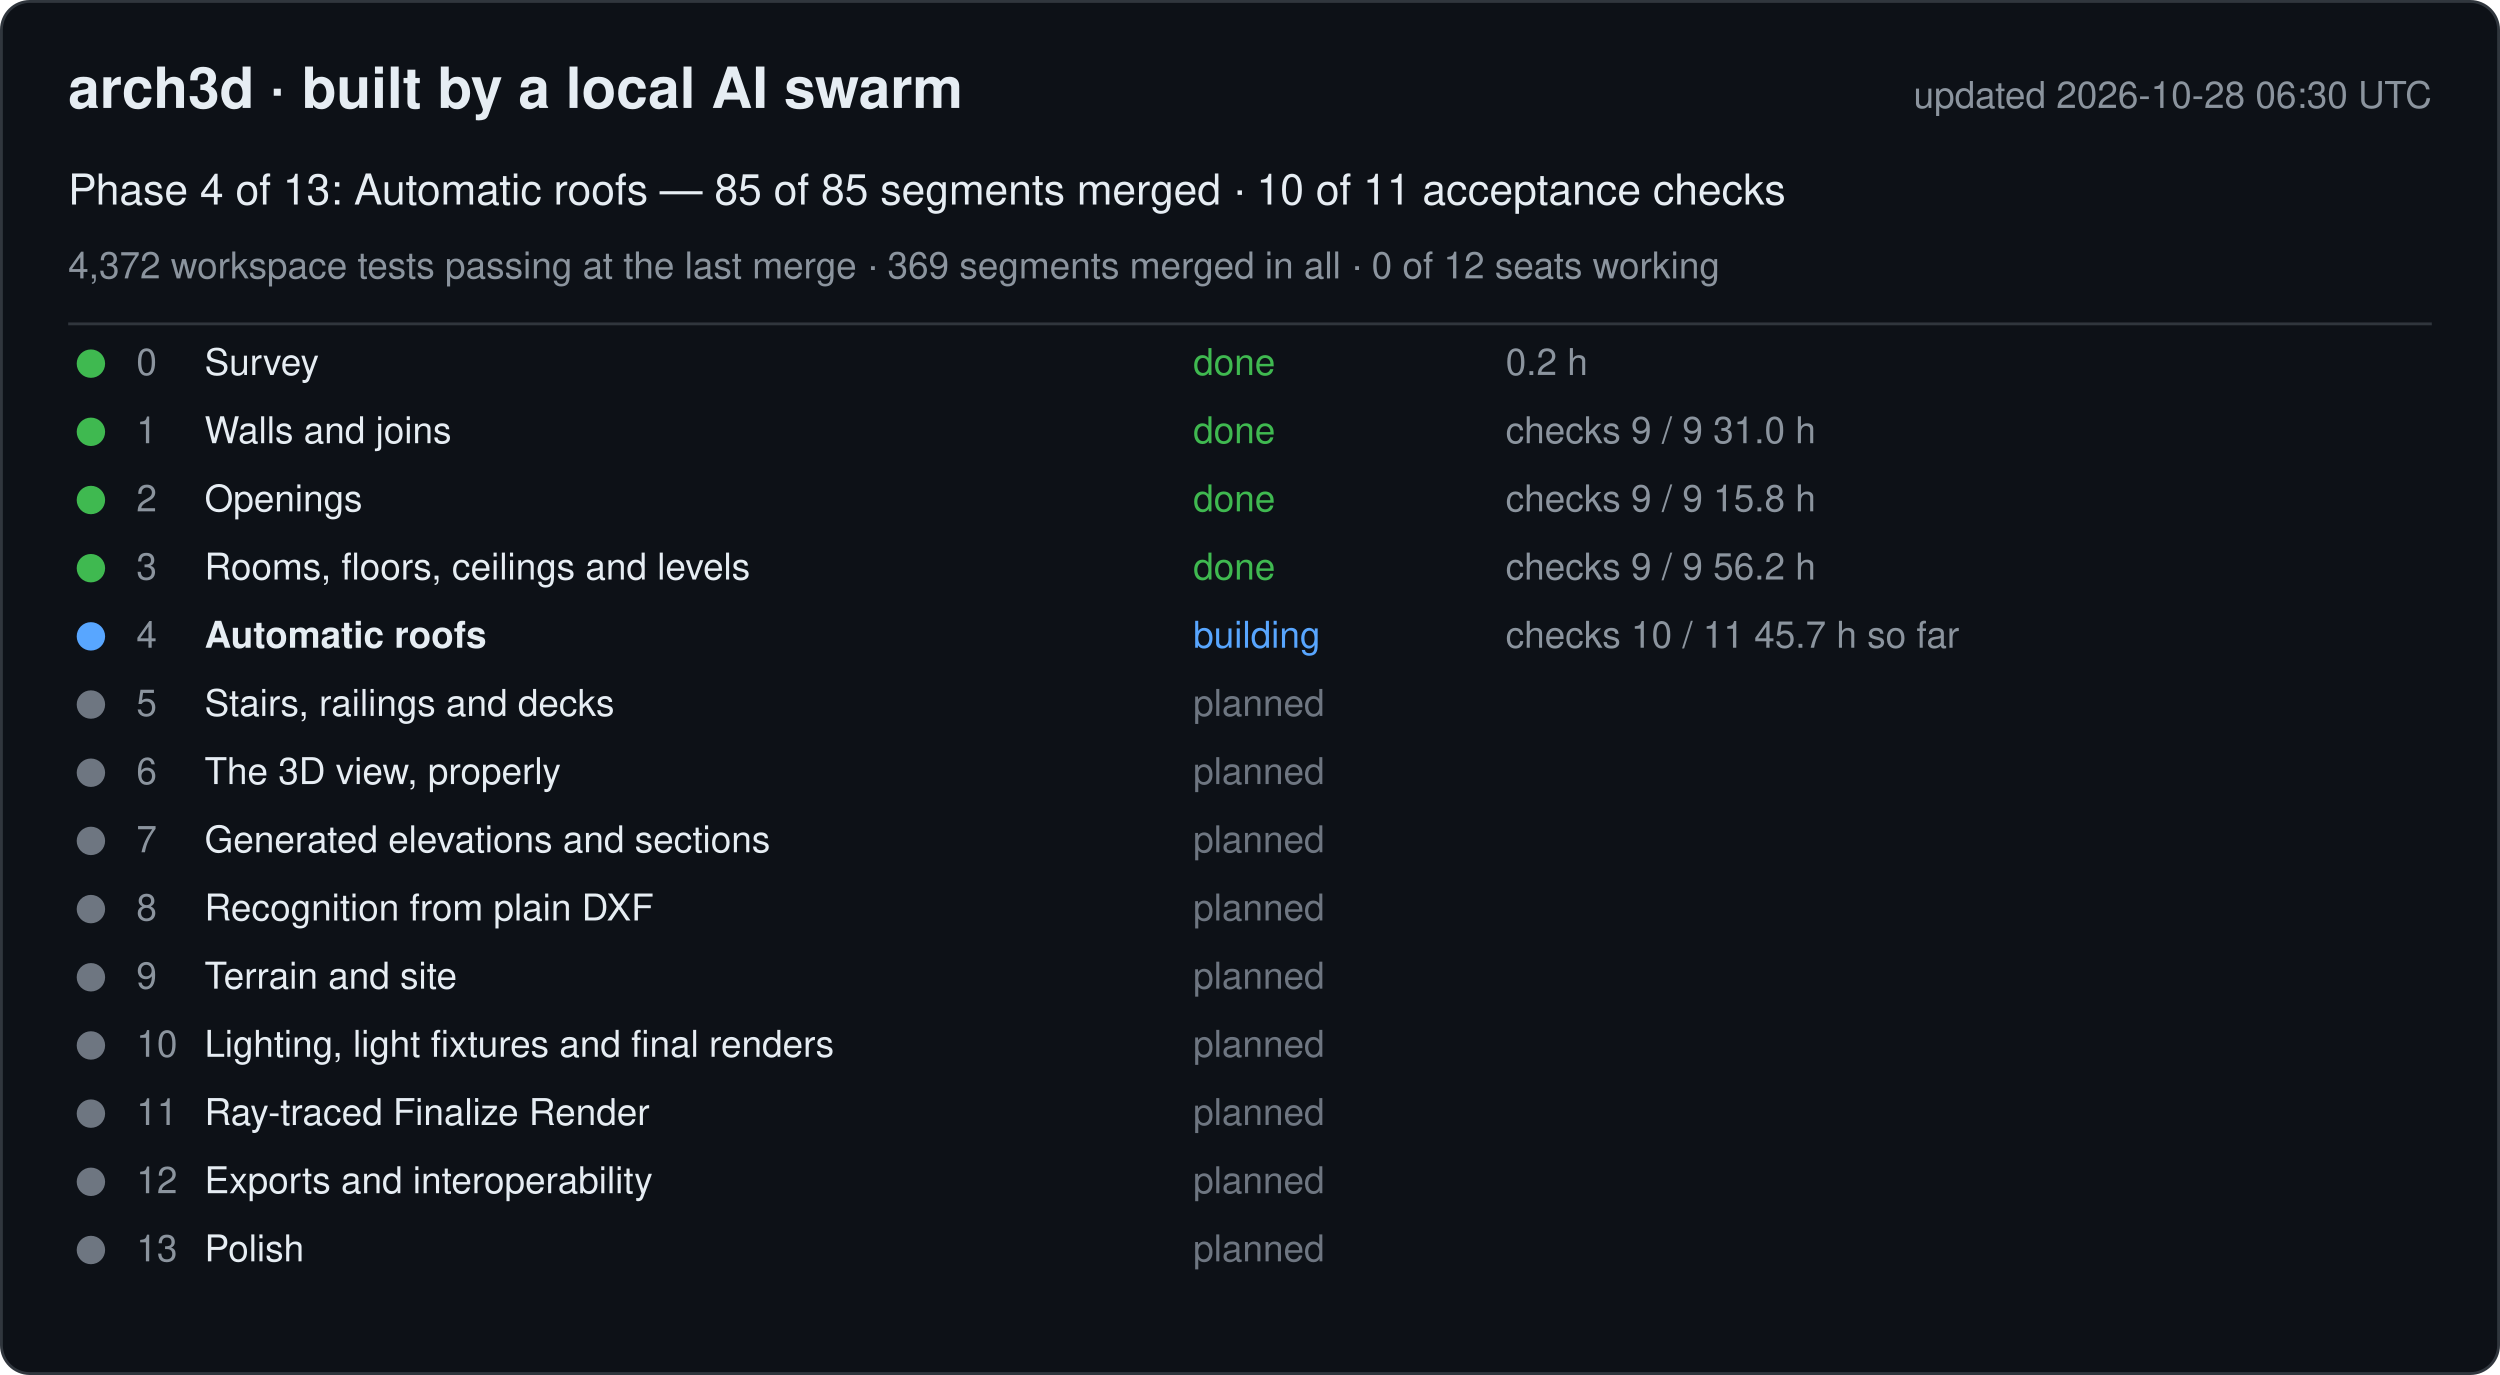
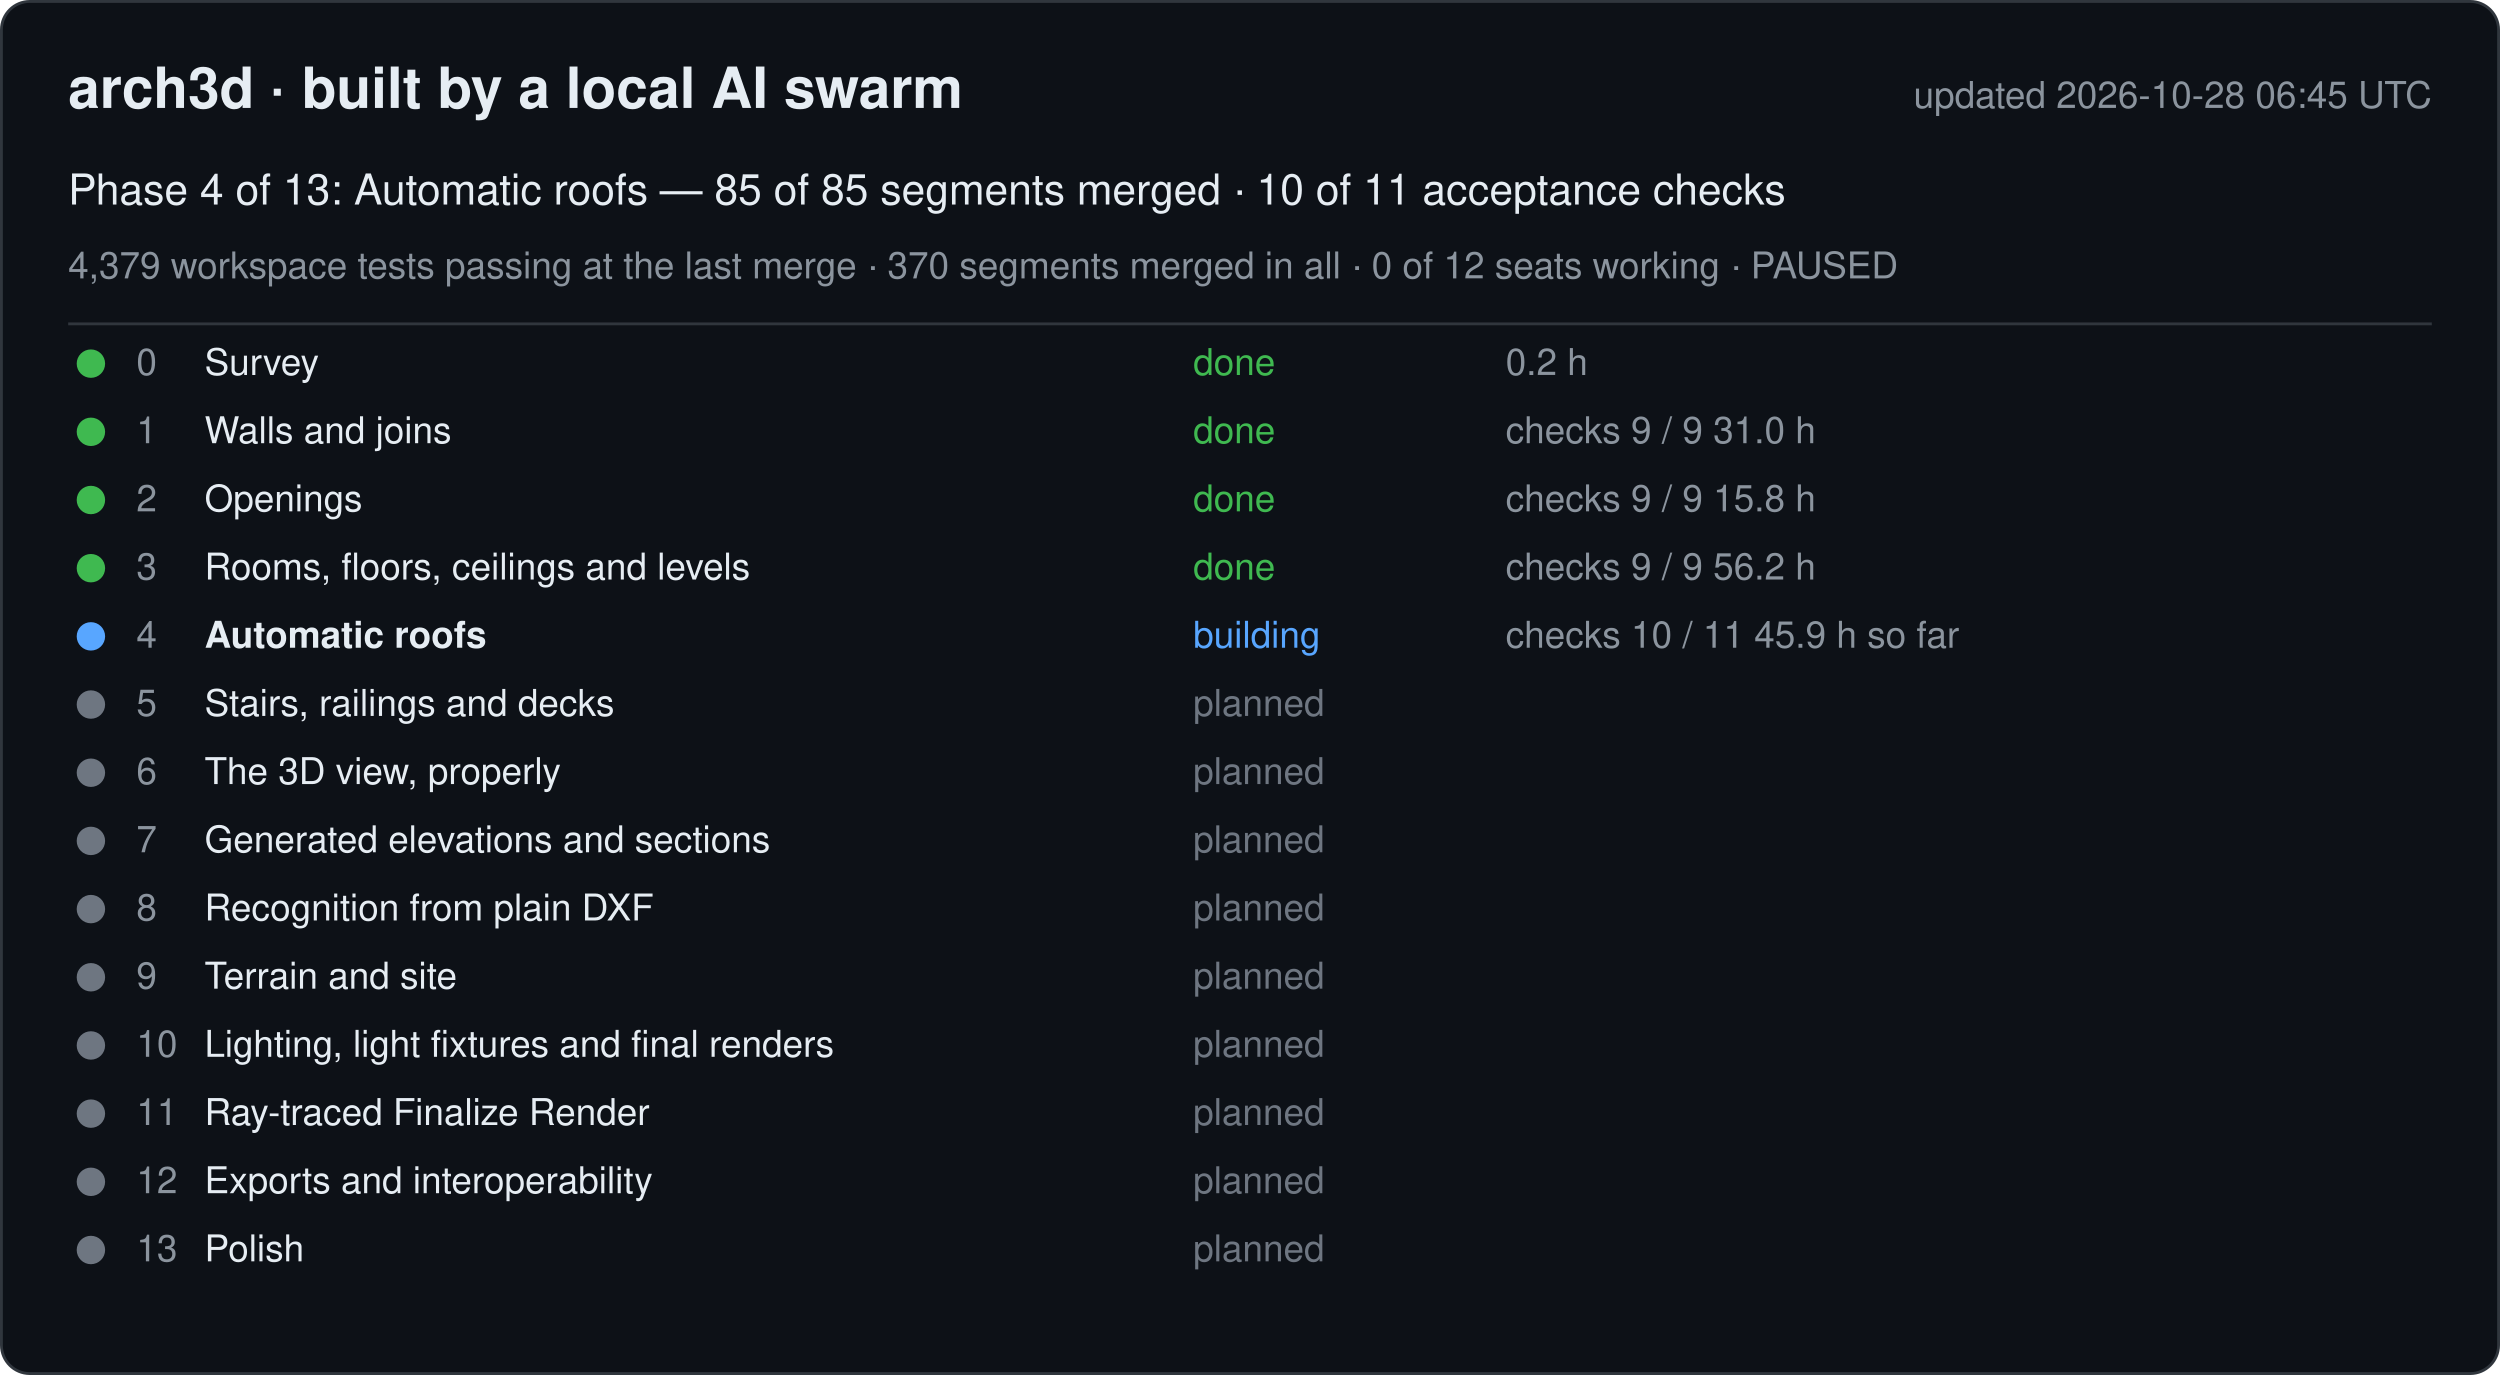
<svg xmlns="http://www.w3.org/2000/svg" width="880" height="484" viewBox="0 0 880 484" font-family="-apple-system, Segoe UI, Helvetica, Arial, sans-serif">
  <rect x="0.5" y="0.5" width="879" height="483" rx="10" fill="#0d1117" stroke="#30363d" />
  <text x="24" y="38" font-size="20" font-weight="600" fill="#e6edf3">arch3d · built by a local AI swarm</text>
-   <text x="856" y="38" font-size="13" fill="#8b949e" text-anchor="end">updated 2026-10-28 06:30 UTC</text>
+   <text x="856" y="38" font-size="13" fill="#8b949e" text-anchor="end">updated 2026-10-28 06:45 UTC</text>
  <text x="24" y="72" font-size="15" fill="#e6edf3">Phase 4 of 13: Automatic roofs — 85 of 85 segments merged · 10 of 11 acceptance checks</text>
-   <text x="24" y="98" font-size="13" fill="#8b949e">4,372 workspace tests passing at the last merge · 369 segments merged in all · 0 of 12 seats working</text>
+   <text x="24" y="98" font-size="13" fill="#8b949e">4,379 workspace tests passing at the last merge · 370 segments merged in all · 0 of 12 seats working · PAUSED</text>
  <line x1="24" y1="114" x2="856" y2="114" stroke="#30363d" />
  <g data-phase="0">
    <circle cx="32" cy="128" r="5" fill="#3fb950" />
    <text x="48" y="132" font-size="13" fill="#8b949e">0</text>
    <text x="72" y="132" font-size="13" fill="#e6edf3">Survey</text>
    <text x="420" y="132" font-size="13" fill="#3fb950">done</text>
    <text x="530" y="132" font-size="13" fill="#8b949e">0.2 h</text>
  </g>
  <g data-phase="1">
    <circle cx="32" cy="152" r="5" fill="#3fb950" />
    <text x="48" y="156" font-size="13" fill="#8b949e">1</text>
    <text x="72" y="156" font-size="13" fill="#e6edf3">Walls and joins</text>
    <text x="420" y="156" font-size="13" fill="#3fb950">done</text>
    <text x="530" y="156" font-size="13" fill="#8b949e">checks 9 / 9   31.0 h</text>
  </g>
  <g data-phase="2">
    <circle cx="32" cy="176" r="5" fill="#3fb950" />
    <text x="48" y="180" font-size="13" fill="#8b949e">2</text>
    <text x="72" y="180" font-size="13" fill="#e6edf3">Openings</text>
    <text x="420" y="180" font-size="13" fill="#3fb950">done</text>
    <text x="530" y="180" font-size="13" fill="#8b949e">checks 9 / 9   15.8 h</text>
  </g>
  <g data-phase="3">
    <circle cx="32" cy="200" r="5" fill="#3fb950" />
    <text x="48" y="204" font-size="13" fill="#8b949e">3</text>
    <text x="72" y="204" font-size="13" fill="#e6edf3">Rooms, floors, ceilings and levels</text>
    <text x="420" y="204" font-size="13" fill="#3fb950">done</text>
    <text x="530" y="204" font-size="13" fill="#8b949e">checks 9 / 9   56.2 h</text>
  </g>
  <g data-phase="4">
    <circle cx="32" cy="224" r="5" fill="#58a6ff" />
    <text x="48" y="228" font-size="13" fill="#8b949e">4</text>
    <text x="72" y="228" font-size="13" fill="#e6edf3" font-weight="600">Automatic roofs</text>
    <text x="420" y="228" font-size="13" fill="#58a6ff">building</text>
-     <text x="530" y="228" font-size="13" fill="#8b949e">checks 10 / 11   45.7 h so far</text>
+     <text x="530" y="228" font-size="13" fill="#8b949e">checks 10 / 11   45.9 h so far</text>
  </g>
  <g data-phase="5">
    <circle cx="32" cy="248" r="5" fill="#6e7681" />
    <text x="48" y="252" font-size="13" fill="#8b949e">5</text>
    <text x="72" y="252" font-size="13" fill="#e6edf3">Stairs, railings and decks</text>
    <text x="420" y="252" font-size="13" fill="#6e7681">planned</text>
    <text x="530" y="252" font-size="13" fill="#8b949e" />
  </g>
  <g data-phase="6">
    <circle cx="32" cy="272" r="5" fill="#6e7681" />
    <text x="48" y="276" font-size="13" fill="#8b949e">6</text>
    <text x="72" y="276" font-size="13" fill="#e6edf3">The 3D view, properly</text>
    <text x="420" y="276" font-size="13" fill="#6e7681">planned</text>
    <text x="530" y="276" font-size="13" fill="#8b949e" />
  </g>
  <g data-phase="7">
    <circle cx="32" cy="296" r="5" fill="#6e7681" />
    <text x="48" y="300" font-size="13" fill="#8b949e">7</text>
    <text x="72" y="300" font-size="13" fill="#e6edf3">Generated elevations and sections</text>
    <text x="420" y="300" font-size="13" fill="#6e7681">planned</text>
    <text x="530" y="300" font-size="13" fill="#8b949e" />
  </g>
  <g data-phase="8">
    <circle cx="32" cy="320" r="5" fill="#6e7681" />
    <text x="48" y="324" font-size="13" fill="#8b949e">8</text>
    <text x="72" y="324" font-size="13" fill="#e6edf3">Recognition from plain DXF</text>
    <text x="420" y="324" font-size="13" fill="#6e7681">planned</text>
    <text x="530" y="324" font-size="13" fill="#8b949e" />
  </g>
  <g data-phase="9">
    <circle cx="32" cy="344" r="5" fill="#6e7681" />
    <text x="48" y="348" font-size="13" fill="#8b949e">9</text>
    <text x="72" y="348" font-size="13" fill="#e6edf3">Terrain and site</text>
    <text x="420" y="348" font-size="13" fill="#6e7681">planned</text>
    <text x="530" y="348" font-size="13" fill="#8b949e" />
  </g>
  <g data-phase="10">
    <circle cx="32" cy="368" r="5" fill="#6e7681" />
    <text x="48" y="372" font-size="13" fill="#8b949e">10</text>
    <text x="72" y="372" font-size="13" fill="#e6edf3">Lighting, light fixtures and final renders</text>
    <text x="420" y="372" font-size="13" fill="#6e7681">planned</text>
    <text x="530" y="372" font-size="13" fill="#8b949e" />
  </g>
  <g data-phase="11">
    <circle cx="32" cy="392" r="5" fill="#6e7681" />
    <text x="48" y="396" font-size="13" fill="#8b949e">11</text>
    <text x="72" y="396" font-size="13" fill="#e6edf3">Ray-traced Finalize Render</text>
    <text x="420" y="396" font-size="13" fill="#6e7681">planned</text>
    <text x="530" y="396" font-size="13" fill="#8b949e" />
  </g>
  <g data-phase="12">
    <circle cx="32" cy="416" r="5" fill="#6e7681" />
    <text x="48" y="420" font-size="13" fill="#8b949e">12</text>
    <text x="72" y="420" font-size="13" fill="#e6edf3">Exports and interoperability</text>
    <text x="420" y="420" font-size="13" fill="#6e7681">planned</text>
    <text x="530" y="420" font-size="13" fill="#8b949e" />
  </g>
  <g data-phase="13">
    <circle cx="32" cy="440" r="5" fill="#6e7681" />
    <text x="48" y="444" font-size="13" fill="#8b949e">13</text>
    <text x="72" y="444" font-size="13" fill="#e6edf3">Polish</text>
    <text x="420" y="444" font-size="13" fill="#6e7681">planned</text>
    <text x="530" y="444" font-size="13" fill="#8b949e" />
  </g>
</svg>
